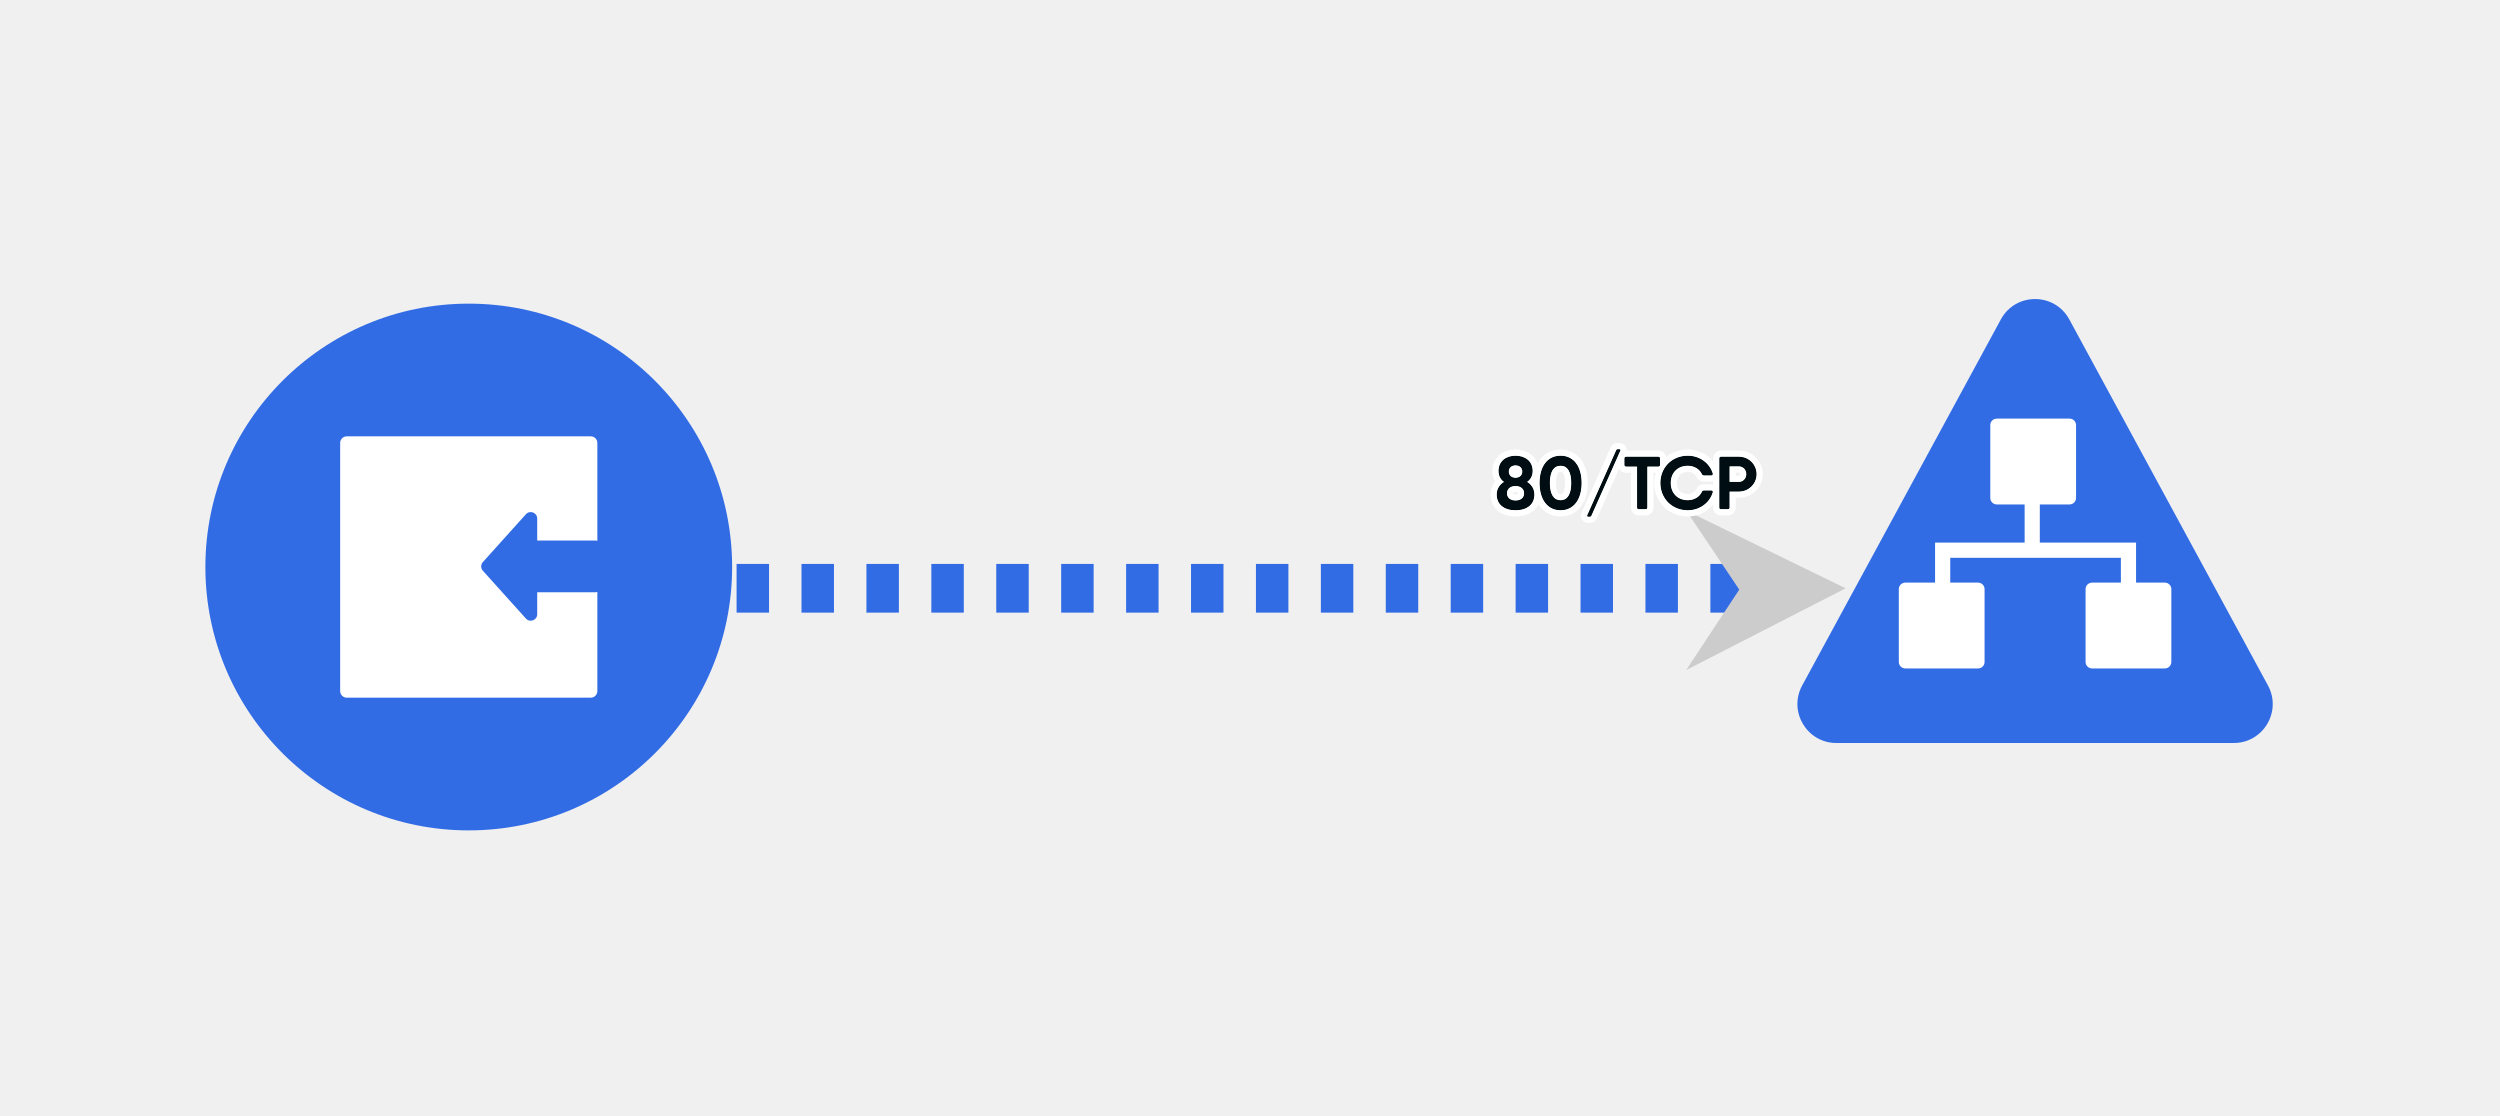
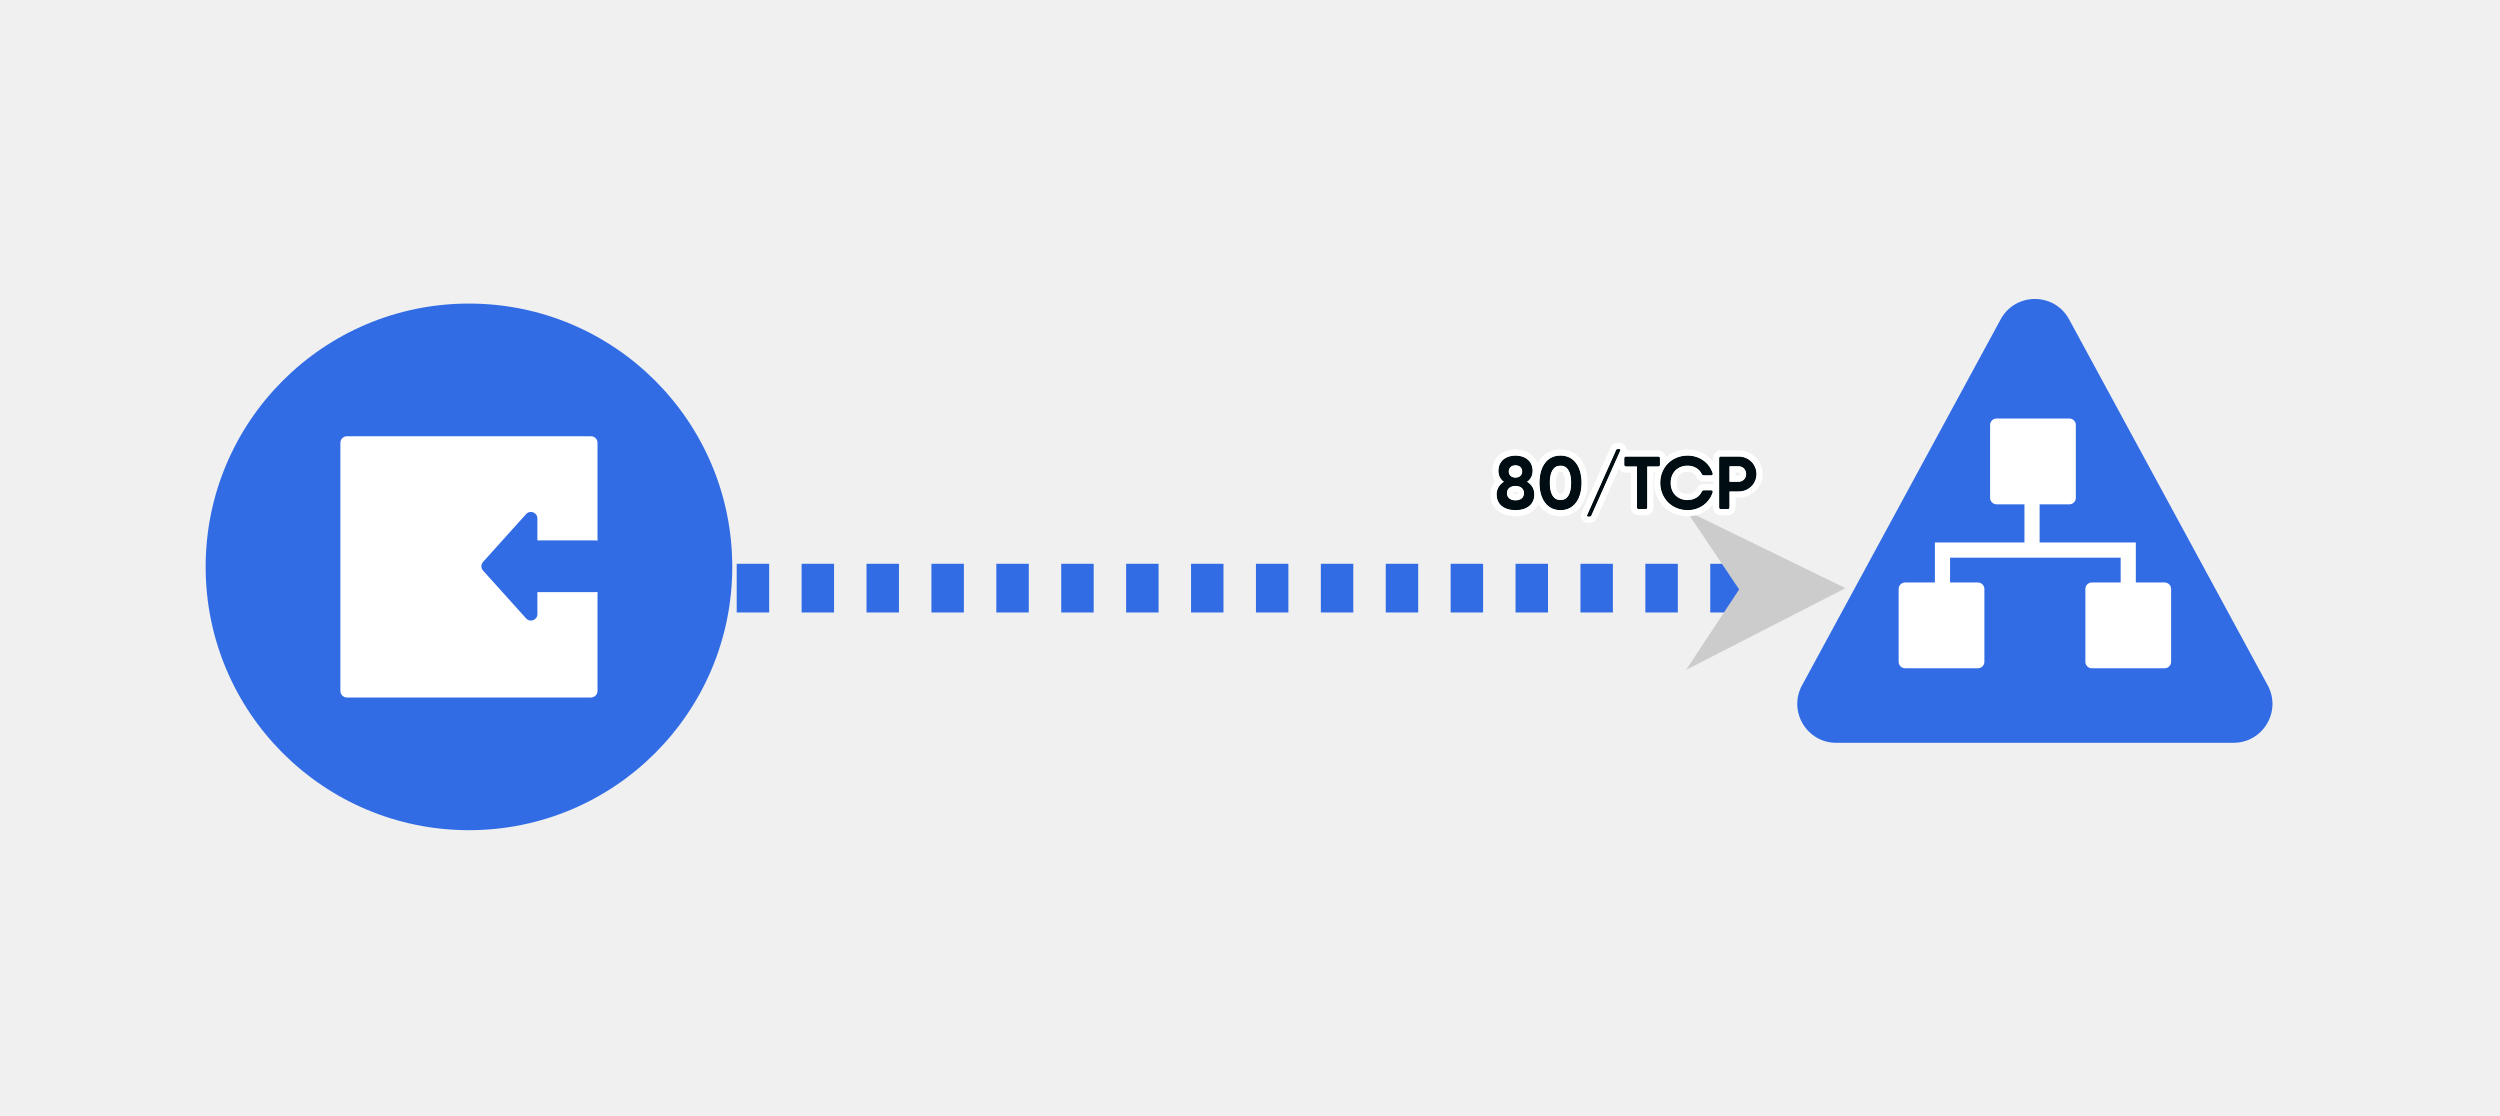
- <svg xmlns="http://www.w3.org/2000/svg" width="811" height="362" viewBox="0 0 811 362" fill="none">
+ <svg xmlns="http://www.w3.org/2000/svg" width="2400" height="1071" viewBox="0 0 811 362" fill="none">
  <rect x="66.626" y="98.501" width="170.878" height="170.878" rx="85.439" fill="#326CE5" />
  <path fill-rule="evenodd" clip-rule="evenodd" d="M112.485 141.551C111.305 141.551 110.349 142.508 110.349 143.687V224.192C110.349 225.372 111.305 226.328 112.485 226.328H191.644C192.824 226.328 193.78 225.372 193.78 224.192V192.045C193.585 192.105 193.378 192.137 193.163 192.137H174.27V199.262C174.27 201.186 171.898 202.096 170.611 200.666L156.641 185.144C155.922 184.346 155.922 183.134 156.641 182.336L170.611 166.814C171.898 165.384 174.27 166.294 174.27 168.218V175.343H193.163C193.378 175.343 193.585 175.376 193.78 175.435V143.687C193.78 142.508 192.824 141.551 191.644 141.551H112.485Z" fill="white" />
  <path d="M649.079 103.615C653.858 94.808 666.499 94.808 671.279 103.615L735.731 222.375C740.298 230.79 734.205 241.029 724.631 241.029H595.726C586.152 241.029 580.059 230.79 584.626 222.375L649.079 103.615Z" fill="#326CE5" />
  <path fill-rule="evenodd" clip-rule="evenodd" d="M647.754 135.802C646.591 135.802 645.649 136.744 645.649 137.907V161.535C645.649 162.697 646.591 163.64 647.754 163.64H656.793V176.025H630.197H627.736V178.486V189.003H618.08C616.918 189.003 615.976 189.946 615.976 191.108V214.736C615.976 215.898 616.918 216.841 618.08 216.841H641.691C642.853 216.841 643.795 215.898 643.795 214.736V191.108C643.795 189.946 642.853 189.003 641.691 189.003H632.658V180.947H659.253H688.013V189.003H678.666C677.503 189.003 676.561 189.946 676.561 191.108V214.736C676.561 215.898 677.503 216.841 678.666 216.841H702.276C703.438 216.841 704.381 215.898 704.381 214.736V191.108C704.381 189.946 703.438 189.003 702.276 189.003H692.934V178.486V176.025H690.473H661.714V163.64H671.364C672.526 163.64 673.469 162.697 673.469 161.535V137.907C673.469 136.744 672.526 135.802 671.364 135.802H647.754Z" fill="white" />
  <path d="M565.377 190.837L232 190.837" stroke="#326CE5" stroke-width="15.8" stroke-dasharray="10.53 10.53" />
  <path d="M547 165.63L598.727 190.848L547 217.361L564.218 191.268L547 165.63Z" fill="#CCCCCC" />
  <path d="M495.391 156.328C496.924 157.228 497.752 158.713 497.752 160.441C497.752 163.581 495.44 165.528 491.643 165.528C487.87 165.528 485.534 163.581 485.534 160.441C485.534 158.713 486.386 157.228 487.895 156.328C486.799 155.573 486.118 154.381 486.118 152.799C486.118 149.513 488.673 147.833 491.643 147.833C494.636 147.833 497.192 149.513 497.192 152.799C497.192 154.381 496.486 155.573 495.391 156.328ZM491.643 150.973C490.377 150.973 489.452 151.728 489.452 152.993C489.452 154.21 490.377 154.989 491.643 154.989C492.908 154.989 493.833 154.21 493.833 152.993C493.833 151.728 492.908 150.973 491.643 150.973ZM491.643 162.364C493.249 162.364 494.417 161.536 494.417 160.027C494.417 158.518 493.249 157.666 491.643 157.666C490.036 157.666 488.868 158.518 488.868 160.027C488.868 161.536 490.036 162.364 491.643 162.364ZM506.255 165.528C501.898 165.528 499.44 161.926 499.44 156.668C499.44 151.411 501.898 147.833 506.255 147.833C510.587 147.833 513.07 151.411 513.07 156.668C513.07 161.926 510.587 165.528 506.255 165.528ZM506.255 162.266C508.518 162.266 509.711 160.271 509.711 156.668C509.711 153.066 508.518 151.095 506.255 151.095C503.967 151.095 502.774 153.066 502.774 156.668C502.774 160.271 503.967 162.266 506.255 162.266ZM515.793 167.621H515.209C514.917 167.621 514.77 167.451 514.892 167.158L524.311 146.008C524.409 145.789 524.53 145.716 524.749 145.716H525.334C525.626 145.716 525.772 145.886 525.65 146.178L516.231 167.329C516.133 167.548 516.012 167.621 515.793 167.621ZM537.927 148.15C538.317 148.15 538.511 148.369 538.511 148.734V150.803C538.511 151.168 538.317 151.363 537.927 151.363H534.398V164.627C534.398 164.992 534.203 165.187 533.838 165.187H531.648C531.259 165.187 531.064 164.992 531.064 164.627V151.363H527.535C527.17 151.363 526.951 151.168 526.951 150.803V148.734C526.951 148.369 527.17 148.15 527.535 148.15H534.398H537.927ZM547.516 165.528C542.356 165.528 538.632 161.658 538.632 156.668C538.632 151.703 542.356 147.833 547.516 147.833C551.313 147.833 554.574 150.17 555.621 153.602C555.718 153.991 555.499 154.235 555.11 154.235H552.749C552.432 154.235 552.238 154.089 552.092 153.796C551.337 152.141 549.56 151.095 547.516 151.095C544.181 151.095 541.991 153.407 541.991 156.668C541.991 159.954 544.181 162.266 547.516 162.266C549.56 162.266 551.337 161.22 552.092 159.565C552.238 159.273 552.432 159.102 552.749 159.102H555.11C555.499 159.102 555.718 159.346 555.621 159.711C554.598 163.143 551.337 165.528 547.516 165.528ZM564.089 148.15C567.302 148.15 569.833 150.681 569.833 153.821C569.833 156.936 567.302 159.467 564.089 159.467H561.071V164.627C561.071 164.992 560.877 165.187 560.487 165.187H558.297C557.932 165.187 557.737 164.992 557.737 164.627V148.734C557.737 148.369 557.932 148.15 558.297 148.15H561.071H564.089ZM564.089 156.328C565.452 156.328 566.499 155.232 566.499 153.821C566.499 152.409 565.452 151.29 564.089 151.29H561.071V156.328H564.089Z" fill="#000D12" />
  <mask id="path-9-outside-1_27332_21741" maskUnits="userSpaceOnUse" x="482.755" y="143.187" width="90" height="27" fill="black">
    <rect fill="white" x="482.755" y="143.187" width="90" height="27" />
    <path d="M495.391 156.328C496.924 157.228 497.752 158.713 497.752 160.441C497.752 163.581 495.44 165.528 491.643 165.528C487.87 165.528 485.534 163.581 485.534 160.441C485.534 158.713 486.386 157.228 487.895 156.328C486.799 155.573 486.118 154.381 486.118 152.799C486.118 149.513 488.673 147.833 491.643 147.833C494.636 147.833 497.192 149.513 497.192 152.799C497.192 154.381 496.486 155.573 495.391 156.328ZM491.643 150.973C490.377 150.973 489.452 151.728 489.452 152.993C489.452 154.21 490.377 154.989 491.643 154.989C492.908 154.989 493.833 154.21 493.833 152.993C493.833 151.728 492.908 150.973 491.643 150.973ZM491.643 162.364C493.249 162.364 494.417 161.536 494.417 160.027C494.417 158.518 493.249 157.666 491.643 157.666C490.036 157.666 488.868 158.518 488.868 160.027C488.868 161.536 490.036 162.364 491.643 162.364ZM506.255 165.528C501.898 165.528 499.44 161.926 499.44 156.668C499.44 151.411 501.898 147.833 506.255 147.833C510.587 147.833 513.07 151.411 513.07 156.668C513.07 161.926 510.587 165.528 506.255 165.528ZM506.255 162.266C508.518 162.266 509.711 160.271 509.711 156.668C509.711 153.066 508.518 151.095 506.255 151.095C503.967 151.095 502.774 153.066 502.774 156.668C502.774 160.271 503.967 162.266 506.255 162.266ZM515.793 167.621H515.209C514.917 167.621 514.77 167.451 514.892 167.158L524.311 146.008C524.409 145.789 524.53 145.716 524.749 145.716H525.334C525.626 145.716 525.772 145.886 525.65 146.178L516.231 167.329C516.133 167.548 516.012 167.621 515.793 167.621ZM537.927 148.15C538.317 148.15 538.511 148.369 538.511 148.734V150.803C538.511 151.168 538.317 151.363 537.927 151.363H534.398V164.627C534.398 164.992 534.203 165.187 533.838 165.187H531.648C531.259 165.187 531.064 164.992 531.064 164.627V151.363H527.535C527.17 151.363 526.951 151.168 526.951 150.803V148.734C526.951 148.369 527.17 148.15 527.535 148.15H534.398H537.927ZM547.516 165.528C542.356 165.528 538.632 161.658 538.632 156.668C538.632 151.703 542.356 147.833 547.516 147.833C551.313 147.833 554.574 150.17 555.621 153.602C555.718 153.991 555.499 154.235 555.11 154.235H552.749C552.432 154.235 552.238 154.089 552.092 153.796C551.337 152.141 549.56 151.095 547.516 151.095C544.181 151.095 541.991 153.407 541.991 156.668C541.991 159.954 544.181 162.266 547.516 162.266C549.56 162.266 551.337 161.22 552.092 159.565C552.238 159.273 552.432 159.102 552.749 159.102H555.11C555.499 159.102 555.718 159.346 555.621 159.711C554.598 163.143 551.337 165.528 547.516 165.528ZM564.089 148.15C567.302 148.15 569.833 150.681 569.833 153.821C569.833 156.936 567.302 159.467 564.089 159.467H561.071V164.627C561.071 164.992 560.877 165.187 560.487 165.187H558.297C557.932 165.187 557.737 164.992 557.737 164.627V148.734C557.737 148.369 557.932 148.15 558.297 148.15H561.071H564.089ZM564.089 156.328C565.452 156.328 566.499 155.232 566.499 153.821C566.499 152.409 565.452 151.29 564.089 151.29H561.071V156.328H564.089Z" />
  </mask>
  <path d="M495.391 156.328C496.924 157.228 497.752 158.713 497.752 160.441C497.752 163.581 495.44 165.528 491.643 165.528C487.87 165.528 485.534 163.581 485.534 160.441C485.534 158.713 486.386 157.228 487.895 156.328C486.799 155.573 486.118 154.381 486.118 152.799C486.118 149.513 488.673 147.833 491.643 147.833C494.636 147.833 497.192 149.513 497.192 152.799C497.192 154.381 496.486 155.573 495.391 156.328ZM491.643 150.973C490.377 150.973 489.452 151.728 489.452 152.993C489.452 154.21 490.377 154.989 491.643 154.989C492.908 154.989 493.833 154.21 493.833 152.993C493.833 151.728 492.908 150.973 491.643 150.973ZM491.643 162.364C493.249 162.364 494.417 161.536 494.417 160.027C494.417 158.518 493.249 157.666 491.643 157.666C490.036 157.666 488.868 158.518 488.868 160.027C488.868 161.536 490.036 162.364 491.643 162.364ZM506.255 165.528C501.898 165.528 499.44 161.926 499.44 156.668C499.44 151.411 501.898 147.833 506.255 147.833C510.587 147.833 513.07 151.411 513.07 156.668C513.07 161.926 510.587 165.528 506.255 165.528ZM506.255 162.266C508.518 162.266 509.711 160.271 509.711 156.668C509.711 153.066 508.518 151.095 506.255 151.095C503.967 151.095 502.774 153.066 502.774 156.668C502.774 160.271 503.967 162.266 506.255 162.266ZM515.793 167.621H515.209C514.917 167.621 514.77 167.451 514.892 167.158L524.311 146.008C524.409 145.789 524.53 145.716 524.749 145.716H525.334C525.626 145.716 525.772 145.886 525.65 146.178L516.231 167.329C516.133 167.548 516.012 167.621 515.793 167.621ZM537.927 148.15C538.317 148.15 538.511 148.369 538.511 148.734V150.803C538.511 151.168 538.317 151.363 537.927 151.363H534.398V164.627C534.398 164.992 534.203 165.187 533.838 165.187H531.648C531.259 165.187 531.064 164.992 531.064 164.627V151.363H527.535C527.17 151.363 526.951 151.168 526.951 150.803V148.734C526.951 148.369 527.17 148.15 527.535 148.15H534.398H537.927ZM547.516 165.528C542.356 165.528 538.632 161.658 538.632 156.668C538.632 151.703 542.356 147.833 547.516 147.833C551.313 147.833 554.574 150.17 555.621 153.602C555.718 153.991 555.499 154.235 555.11 154.235H552.749C552.432 154.235 552.238 154.089 552.092 153.796C551.337 152.141 549.56 151.095 547.516 151.095C544.181 151.095 541.991 153.407 541.991 156.668C541.991 159.954 544.181 162.266 547.516 162.266C549.56 162.266 551.337 161.22 552.092 159.565C552.238 159.273 552.432 159.102 552.749 159.102H555.11C555.499 159.102 555.718 159.346 555.621 159.711C554.598 163.143 551.337 165.528 547.516 165.528ZM564.089 148.15C567.302 148.15 569.833 150.681 569.833 153.821C569.833 156.936 567.302 159.467 564.089 159.467H561.071V164.627C561.071 164.992 560.877 165.187 560.487 165.187H558.297C557.932 165.187 557.737 164.992 557.737 164.627V148.734C557.737 148.369 557.932 148.15 558.297 148.15H561.071H564.089ZM564.089 156.328C565.452 156.328 566.499 155.232 566.499 153.821C566.499 152.409 565.452 151.29 564.089 151.29H561.071V156.328H564.089Z" fill="#000D12" />
  <path d="M495.391 156.328L494.256 154.681L491.67 156.462L494.378 158.052L495.391 156.328ZM487.895 156.328L488.92 158.045L491.595 156.448L489.029 154.681L487.895 156.328ZM494.378 158.052C495.294 158.59 495.752 159.416 495.752 160.441H499.752C499.752 158.01 498.554 155.866 496.404 154.603L494.378 158.052ZM495.752 160.441C495.752 161.481 495.39 162.166 494.839 162.627C494.245 163.123 493.22 163.528 491.643 163.528V167.528C493.863 167.528 495.892 166.959 497.403 165.697C498.957 164.399 499.752 162.541 499.752 160.441H495.752ZM491.643 163.528C490.081 163.528 489.053 163.124 488.453 162.625C487.896 162.161 487.534 161.474 487.534 160.441H483.534C483.534 162.547 484.339 164.404 485.894 165.699C487.405 166.958 489.432 167.528 491.643 167.528V163.528ZM487.534 160.441C487.534 159.431 488.003 158.592 488.92 158.045L486.87 154.61C484.768 155.864 483.534 157.995 483.534 160.441H487.534ZM489.029 154.681C488.485 154.306 488.118 153.734 488.118 152.799H484.118C484.118 155.027 485.114 156.841 486.76 157.975L489.029 154.681ZM488.118 152.799C488.118 151.728 488.509 151.063 489.037 150.629C489.614 150.155 490.513 149.833 491.643 149.833V145.833C489.803 145.833 487.94 146.352 486.497 147.539C485.005 148.766 484.118 150.584 484.118 152.799H488.118ZM491.643 149.833C492.788 149.833 493.694 150.156 494.272 150.631C494.801 151.064 495.192 151.728 495.192 152.799H499.192C499.192 150.583 498.305 148.764 496.808 147.537C495.36 146.35 493.491 145.833 491.643 145.833V149.833ZM495.192 152.799C495.192 153.71 494.82 154.292 494.256 154.681L496.526 157.975C498.152 156.854 499.192 155.051 499.192 152.799H495.192ZM491.643 148.973C490.622 148.973 489.568 149.28 488.743 150.015C487.891 150.774 487.452 151.841 487.452 152.993H491.452C491.452 152.923 491.464 152.909 491.455 152.931C491.445 152.954 491.426 152.982 491.403 153.002C491.356 153.044 491.398 152.973 491.643 152.973V148.973ZM487.452 152.993C487.452 154.142 487.905 155.195 488.743 155.941C489.558 156.667 490.606 156.989 491.643 156.989V152.989C491.414 152.989 491.366 152.921 491.403 152.954C491.421 152.97 491.439 152.994 491.45 153.019C491.461 153.044 491.452 153.041 491.452 152.993H487.452ZM491.643 156.989C492.68 156.989 493.727 156.667 494.543 155.941C495.381 155.195 495.833 154.142 495.833 152.993H491.833C491.833 153.041 491.825 153.044 491.836 153.019C491.847 152.994 491.865 152.97 491.882 152.954C491.919 152.921 491.872 152.989 491.643 152.989V156.989ZM495.833 152.993C495.833 151.841 495.395 150.774 494.543 150.015C493.717 149.28 492.664 148.973 491.643 148.973V152.973C491.887 152.973 491.929 153.044 491.882 153.002C491.86 152.982 491.84 152.954 491.83 152.931C491.821 152.909 491.833 152.923 491.833 152.993H495.833ZM491.643 164.364C492.765 164.364 493.943 164.076 494.884 163.321C495.878 162.523 496.417 161.351 496.417 160.027H492.417C492.417 160.143 492.396 160.186 492.396 160.186C492.396 160.187 492.395 160.188 492.395 160.188C492.395 160.188 492.395 160.188 492.395 160.188C492.395 160.188 492.395 160.188 492.395 160.188C492.395 160.188 492.395 160.188 492.395 160.188C492.395 160.188 492.395 160.188 492.395 160.188C492.395 160.188 492.391 160.193 492.381 160.201C492.336 160.237 492.127 160.364 491.643 160.364V164.364ZM496.417 160.027C496.417 158.706 495.881 157.533 494.896 156.73C493.958 155.966 492.778 155.666 491.643 155.666V159.666C492.114 159.666 492.321 159.792 492.369 159.831C492.389 159.847 492.391 159.854 492.393 159.859C492.396 159.865 492.417 159.912 492.417 160.027H496.417ZM491.643 155.666C490.507 155.666 489.327 155.966 488.39 156.73C487.404 157.533 486.868 158.706 486.868 160.027H490.868C490.868 159.912 490.889 159.865 490.892 159.859C490.894 159.854 490.897 159.847 490.916 159.831C490.964 159.792 491.172 159.666 491.643 159.666V155.666ZM486.868 160.027C486.868 161.351 487.407 162.523 488.401 163.321C489.342 164.076 490.52 164.364 491.643 164.364V160.364C491.159 160.364 490.949 160.237 490.905 160.201C490.894 160.193 490.891 160.188 490.891 160.188C490.891 160.188 490.891 160.188 490.891 160.188C490.891 160.188 490.891 160.188 490.891 160.188C490.891 160.188 490.891 160.188 490.891 160.188C490.891 160.188 490.89 160.188 490.89 160.188C490.89 160.188 490.89 160.187 490.89 160.186C490.889 160.186 490.868 160.143 490.868 160.027H486.868ZM506.255 163.528C504.698 163.528 503.594 162.918 502.818 161.876C501.993 160.766 501.44 159.016 501.44 156.668H497.44C497.44 159.578 498.116 162.258 499.609 164.264C501.152 166.337 503.455 167.528 506.255 167.528V163.528ZM501.44 156.668C501.44 154.321 501.992 152.579 502.816 151.476C503.589 150.442 504.693 149.833 506.255 149.833V145.833C503.46 145.833 501.156 147.014 499.611 149.083C498.116 151.084 497.44 153.759 497.44 156.668H501.44ZM506.255 149.833C507.802 149.833 508.908 150.44 509.686 151.479C510.513 152.582 511.07 154.325 511.07 156.668H515.07C515.07 153.755 514.385 151.08 512.888 149.081C511.341 147.016 509.04 145.833 506.255 145.833V149.833ZM511.07 156.668C511.07 159.012 510.513 160.762 509.684 161.874C508.903 162.92 507.797 163.528 506.255 163.528V167.528C509.045 167.528 511.346 166.335 512.89 164.266C514.385 162.261 515.07 159.582 515.07 156.668H511.07ZM506.255 164.266C508.096 164.266 509.6 163.394 510.537 161.862C511.395 160.462 511.711 158.635 511.711 156.668H507.711C507.711 158.304 507.431 159.276 507.126 159.774C506.902 160.14 506.678 160.266 506.255 160.266V164.266ZM511.711 156.668C511.711 154.702 511.395 152.878 510.534 151.482C509.592 149.952 508.086 149.095 506.255 149.095V153.095C506.687 153.095 506.909 153.224 507.129 153.58C507.431 154.07 507.711 155.033 507.711 156.668H511.711ZM506.255 149.095C504.42 149.095 502.906 149.944 501.956 151.478C501.09 152.876 500.774 154.703 500.774 156.668H504.774C504.774 155.032 505.055 154.072 505.357 153.584C505.575 153.231 505.802 153.095 506.255 153.095V149.095ZM500.774 156.668C500.774 158.635 501.09 160.464 501.953 161.866C502.898 163.402 504.41 164.266 506.255 164.266V160.266C505.811 160.266 505.583 160.133 505.36 159.77C505.055 159.274 504.774 158.304 504.774 156.668H500.774ZM514.892 167.158L513.065 166.345L513.055 166.367L513.046 166.389L514.892 167.158ZM524.311 146.008L526.138 146.822L526.139 146.82L524.311 146.008ZM525.65 146.178L527.477 146.992L527.487 146.97L527.496 146.948L525.65 146.178ZM516.231 167.329L514.404 166.515L514.403 166.517L516.231 167.329ZM515.793 165.621H515.209V169.621H515.793V165.621ZM515.209 165.621C515.375 165.621 516.033 165.667 516.51 166.319C517.026 167.026 516.821 167.729 516.738 167.928L513.046 166.389C512.842 166.88 512.649 167.814 513.28 168.679C513.873 169.49 514.75 169.621 515.209 169.621V165.621ZM516.719 167.972L526.138 146.822L522.484 145.194L513.065 166.345L516.719 167.972ZM526.139 146.82C526.102 146.904 525.951 147.212 525.577 147.455C525.2 147.701 524.85 147.716 524.749 147.716V143.716C524.43 143.716 523.91 143.767 523.392 144.105C522.879 144.439 522.618 144.893 522.484 145.196L526.139 146.82ZM524.749 147.716H525.334V143.716H524.749V147.716ZM525.334 147.716C525.167 147.716 524.509 147.67 524.032 147.018C523.516 146.311 523.721 145.608 523.804 145.409L527.496 146.948C527.7 146.457 527.894 145.522 527.262 144.658C526.669 143.847 525.792 143.716 525.334 143.716V147.716ZM523.823 145.365L514.404 166.515L518.058 168.142L527.477 146.992L523.823 145.365ZM514.403 166.517C514.44 166.433 514.591 166.125 514.965 165.882C515.342 165.636 515.692 165.621 515.793 165.621V169.621C516.112 169.621 516.632 169.57 517.15 169.232C517.663 168.897 517.924 168.444 518.058 168.141L514.403 166.517ZM534.398 151.363V149.363H532.398V151.363H534.398ZM531.064 151.363H533.064V149.363H531.064V151.363ZM537.927 150.15C537.752 150.15 537.313 150.093 536.93 149.697C536.556 149.313 536.511 148.891 536.511 148.734H540.511C540.511 148.212 540.369 147.498 539.801 146.913C539.223 146.316 538.492 146.15 537.927 146.15V150.15ZM536.511 148.734V150.803H540.511V148.734H536.511ZM536.511 150.803C536.511 150.644 536.559 150.185 536.974 149.783C537.378 149.392 537.814 149.363 537.927 149.363V153.363C538.431 153.363 539.158 153.236 539.757 152.656C540.367 152.066 540.511 151.327 540.511 150.803H536.511ZM537.927 149.363H534.398V153.363H537.927V149.363ZM532.398 151.363V164.627H536.398V151.363H532.398ZM532.398 164.627C532.398 164.469 532.445 164.026 532.841 163.63C533.237 163.234 533.68 163.187 533.838 163.187V167.187C534.362 167.187 535.085 167.043 535.669 166.458C536.254 165.873 536.398 165.151 536.398 164.627H532.398ZM533.838 163.187H531.648V167.187H533.838V163.187ZM531.648 163.187C531.762 163.187 532.198 163.216 532.601 163.608C533.016 164.009 533.064 164.468 533.064 164.627H529.064C529.064 165.151 529.209 165.89 529.818 166.481C530.417 167.06 531.145 167.187 531.648 167.187V163.187ZM533.064 164.627V151.363H529.064V164.627H533.064ZM531.064 149.363H527.535V153.363H531.064V149.363ZM527.535 149.363C527.691 149.363 528.097 149.407 528.475 149.762C528.873 150.135 528.951 150.58 528.951 150.803H524.951C524.951 151.391 525.138 152.115 525.736 152.677C526.315 153.221 527.013 153.363 527.535 153.363V149.363ZM528.951 150.803V148.734H524.951V150.803H528.951ZM528.951 148.734C528.951 148.952 528.877 149.362 528.52 149.719C528.163 150.076 527.753 150.15 527.535 150.15V146.15C526.951 146.15 526.25 146.333 525.691 146.891C525.133 147.449 524.951 148.15 524.951 148.734H528.951ZM527.535 150.15H534.398V146.15H527.535V150.15ZM534.398 150.15H537.927V146.15H534.398V150.15ZM555.621 153.602L557.561 153.117L557.549 153.067L557.534 153.018L555.621 153.602ZM552.092 153.796L550.272 154.626L550.287 154.659L550.303 154.691L552.092 153.796ZM552.092 159.565L550.303 158.67L550.287 158.702L550.272 158.735L552.092 159.565ZM555.621 159.711L557.537 160.282L557.546 160.254L557.553 160.226L555.621 159.711ZM547.516 163.528C543.479 163.528 540.632 160.571 540.632 156.668H536.632C536.632 162.744 541.233 167.528 547.516 167.528V163.528ZM540.632 156.668C540.632 152.793 543.475 149.833 547.516 149.833V145.833C541.237 145.833 536.632 150.613 536.632 156.668H540.632ZM547.516 149.833C550.493 149.833 552.935 151.651 553.708 154.185L557.534 153.018C556.213 148.689 552.132 145.833 547.516 145.833V149.833ZM553.68 154.087C553.62 153.846 553.586 153.294 554.011 152.784C554.413 152.301 554.914 152.235 555.11 152.235V156.235C555.694 156.235 556.499 156.046 557.084 155.345C557.692 154.616 557.719 153.747 557.561 153.117L553.68 154.087ZM555.11 152.235H552.749V156.235H555.11V152.235ZM552.749 152.235C552.916 152.235 553.202 152.28 553.487 152.476C553.75 152.656 553.859 152.859 553.88 152.902L550.303 154.691C550.47 155.026 550.75 155.449 551.225 155.774C551.724 156.116 552.265 156.235 552.749 156.235V152.235ZM553.911 152.967C552.783 150.491 550.218 149.095 547.516 149.095V153.095C548.902 153.095 549.891 153.792 550.272 154.626L553.911 152.967ZM547.516 149.095C545.37 149.095 543.454 149.849 542.073 151.26C540.698 152.665 539.991 154.583 539.991 156.668H543.991C543.991 155.492 544.379 154.623 544.933 154.057C545.481 153.497 546.327 153.095 547.516 153.095V149.095ZM539.991 156.668C539.991 158.762 540.696 160.686 542.071 162.096C543.452 163.512 545.37 164.266 547.516 164.266V160.266C546.327 160.266 545.482 159.865 544.935 159.303C544.381 158.736 543.991 157.861 543.991 156.668H539.991ZM547.516 164.266C550.218 164.266 552.783 162.87 553.911 160.394L550.272 158.735C549.891 159.57 548.902 160.266 547.516 160.266V164.266ZM553.88 160.459C553.872 160.477 553.781 160.657 553.549 160.829C553.281 161.029 552.981 161.102 552.749 161.102V157.102C552.2 157.102 551.645 157.261 551.164 157.619C550.718 157.949 550.458 158.361 550.303 158.67L553.88 160.459ZM552.749 161.102H555.11V157.102H552.749V161.102ZM555.11 161.102C554.915 161.102 554.429 161.037 554.029 160.571C553.596 160.065 553.609 159.493 553.688 159.195L557.553 160.226C557.73 159.564 557.682 158.687 557.066 157.968C556.484 157.289 555.693 157.102 555.11 157.102V161.102ZM553.704 159.14C552.949 161.675 550.505 163.528 547.516 163.528V167.528C552.169 167.528 556.248 164.61 557.537 160.282L553.704 159.14ZM561.071 159.467V157.467H559.071V159.467H561.071ZM561.071 151.29V149.29H559.071V151.29H561.071ZM561.071 156.328H559.071V158.328H561.071V156.328ZM564.089 150.15C566.214 150.15 567.833 151.802 567.833 153.821H571.833C571.833 149.56 568.39 146.15 564.089 146.15V150.15ZM567.833 153.821C567.833 155.809 566.22 157.467 564.089 157.467V161.467C568.384 161.467 571.833 158.063 571.833 153.821H567.833ZM564.089 157.467H561.071V161.467H564.089V157.467ZM559.071 159.467V164.627H563.071V159.467H559.071ZM559.071 164.627C559.071 164.468 559.119 164.009 559.534 163.608C559.938 163.216 560.373 163.187 560.487 163.187V167.187C560.991 167.187 561.718 167.06 562.317 166.481C562.927 165.89 563.071 165.151 563.071 164.627H559.071ZM560.487 163.187H558.297V167.187H560.487V163.187ZM558.297 163.187C558.455 163.187 558.898 163.234 559.294 163.63C559.69 164.026 559.737 164.469 559.737 164.627H555.737C555.737 165.151 555.881 165.873 556.466 166.458C557.051 167.043 557.773 167.187 558.297 167.187V163.187ZM559.737 164.627V148.734H555.737V164.627H559.737ZM559.737 148.734C559.737 148.891 559.693 149.296 559.338 149.674C558.964 150.072 558.52 150.15 558.297 150.15V146.15C557.708 146.15 556.984 146.337 556.422 146.936C555.879 147.514 555.737 148.212 555.737 148.734H559.737ZM558.297 150.15H561.071V146.15H558.297V150.15ZM561.071 150.15H564.089V146.15H561.071V150.15ZM564.089 158.328C566.634 158.328 568.499 156.258 568.499 153.821H564.499C564.499 154.025 564.427 154.151 564.362 154.219C564.3 154.283 564.216 154.328 564.089 154.328V158.328ZM568.499 153.821C568.499 151.409 566.659 149.29 564.089 149.29V153.29C564.202 153.29 564.285 153.329 564.353 153.401C564.425 153.477 564.499 153.615 564.499 153.821H568.499ZM564.089 149.29H561.071V153.29H564.089V149.29ZM559.071 151.29V156.328H563.071V151.29H559.071ZM561.071 158.328H564.089V154.328H561.071V158.328Z" fill="white" mask="url(#path-9-outside-1_27332_21741)" />
</svg>
